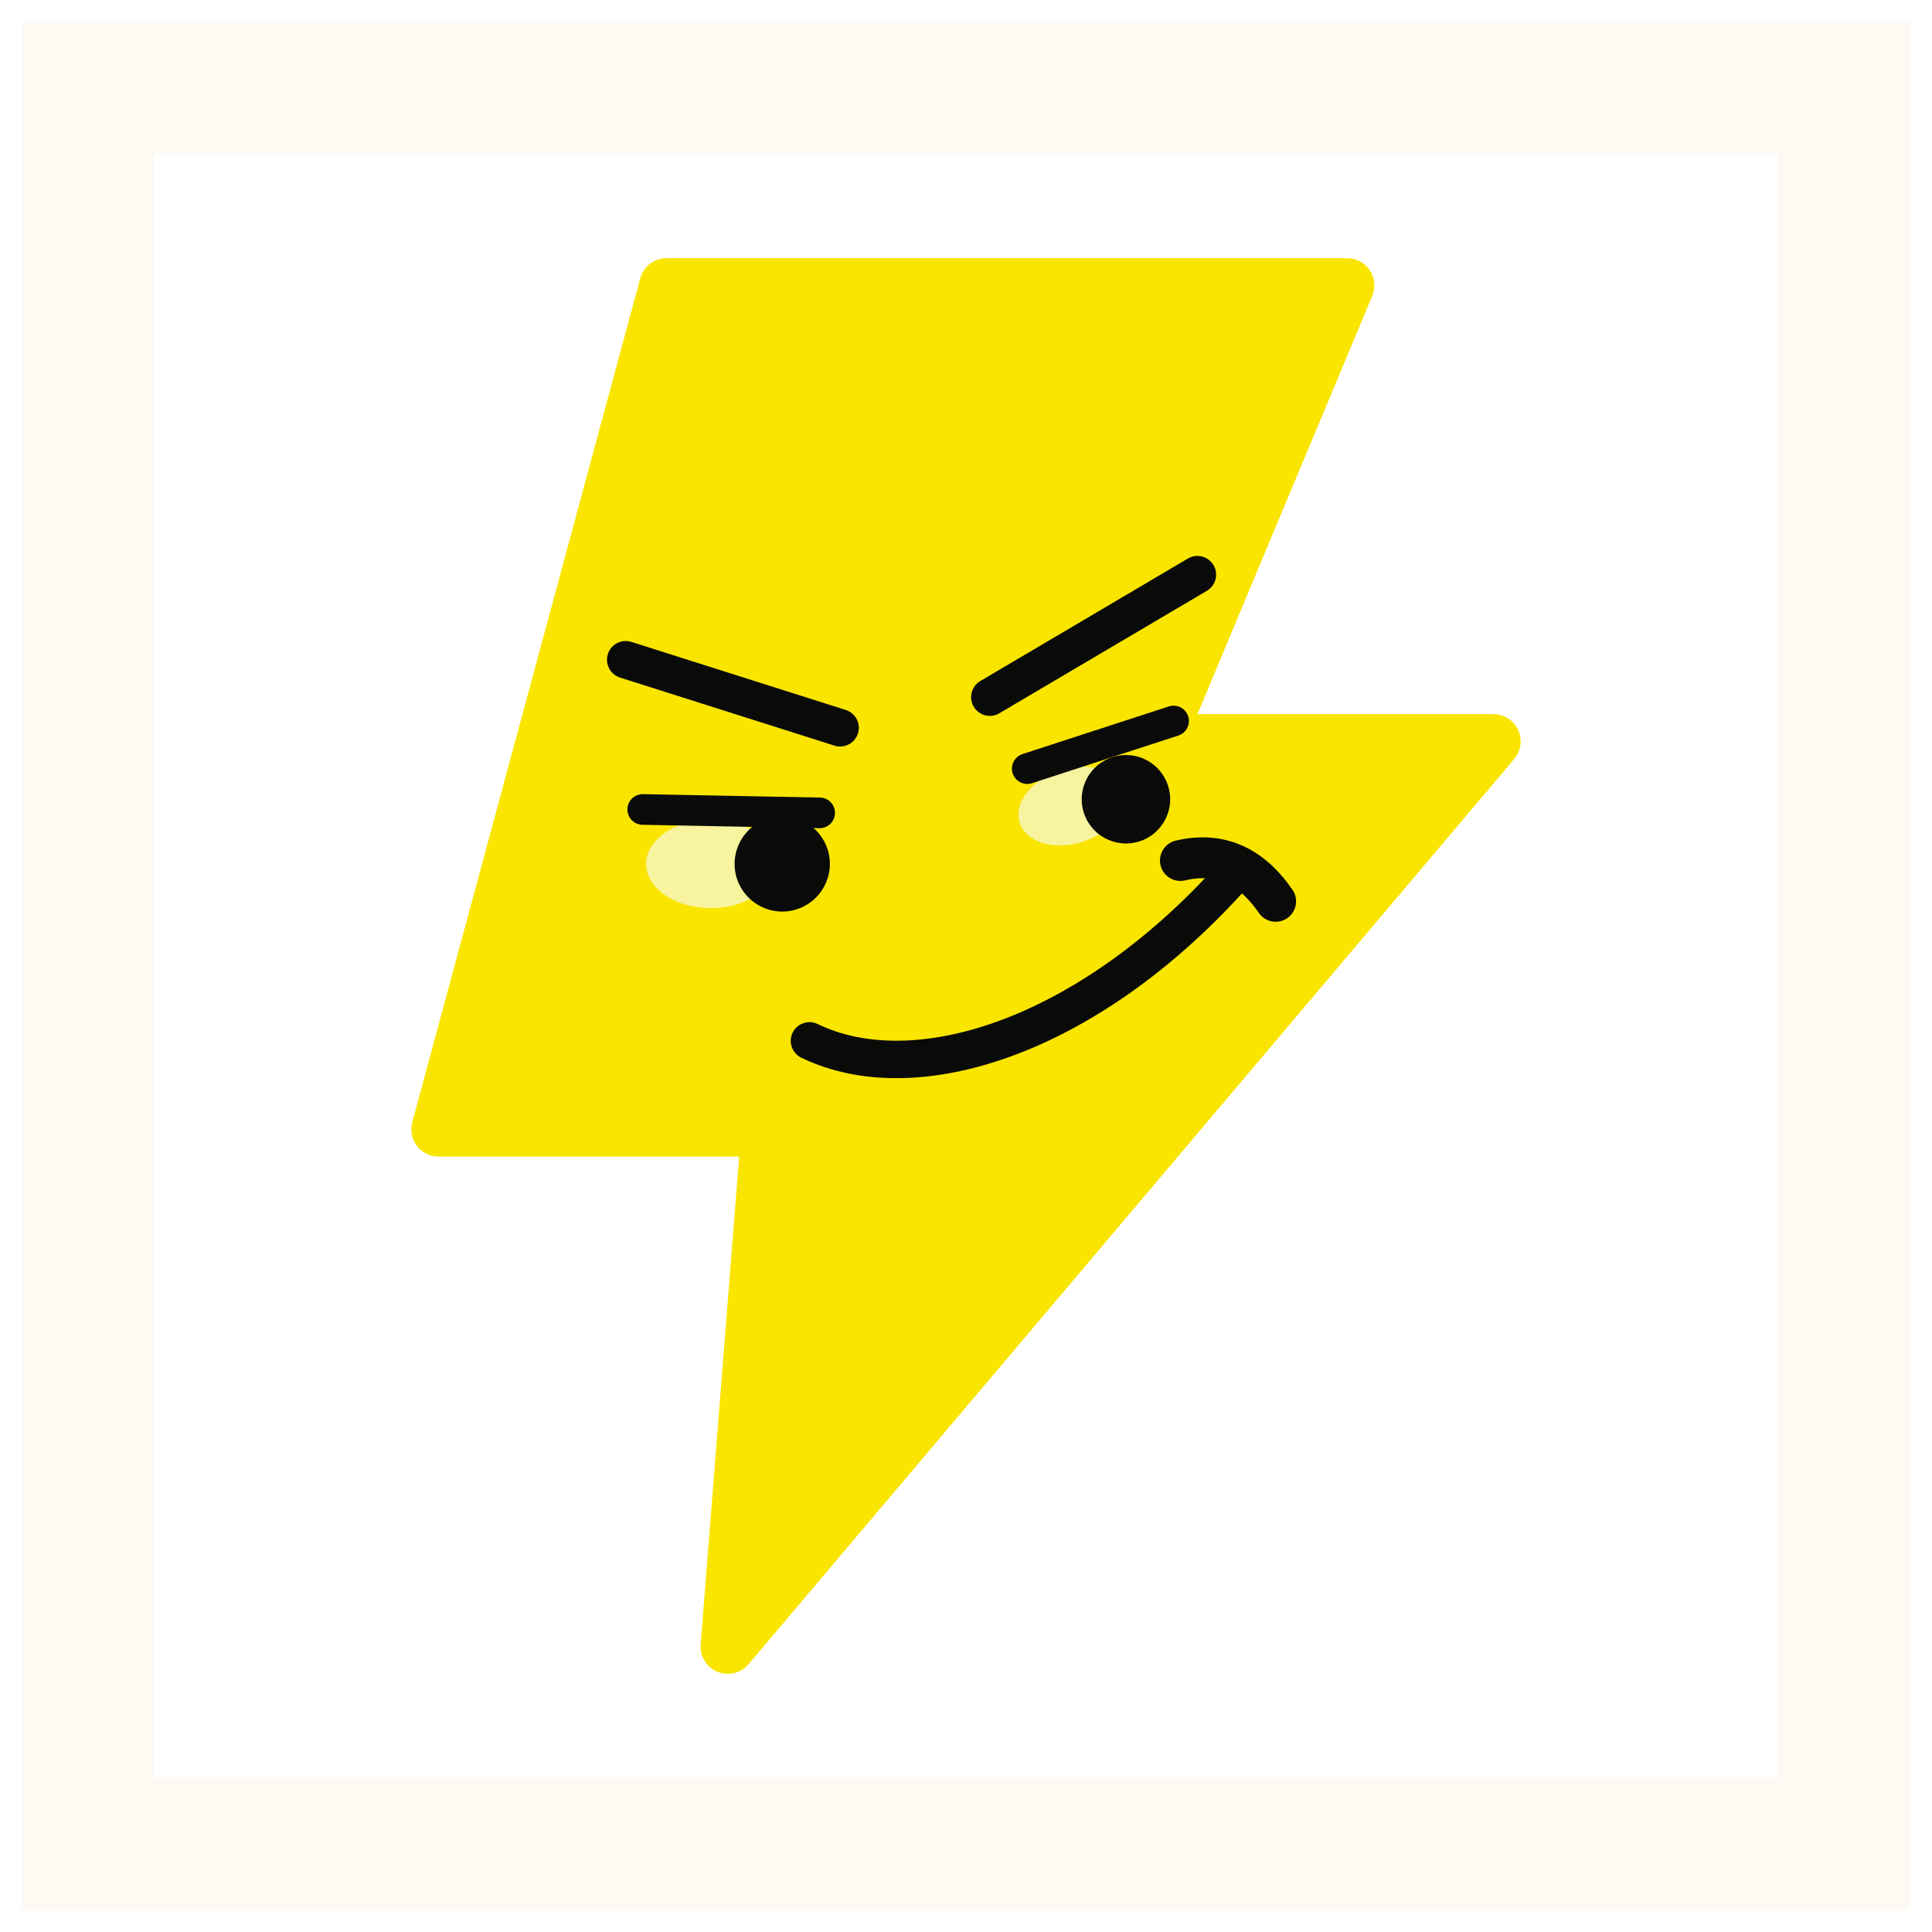
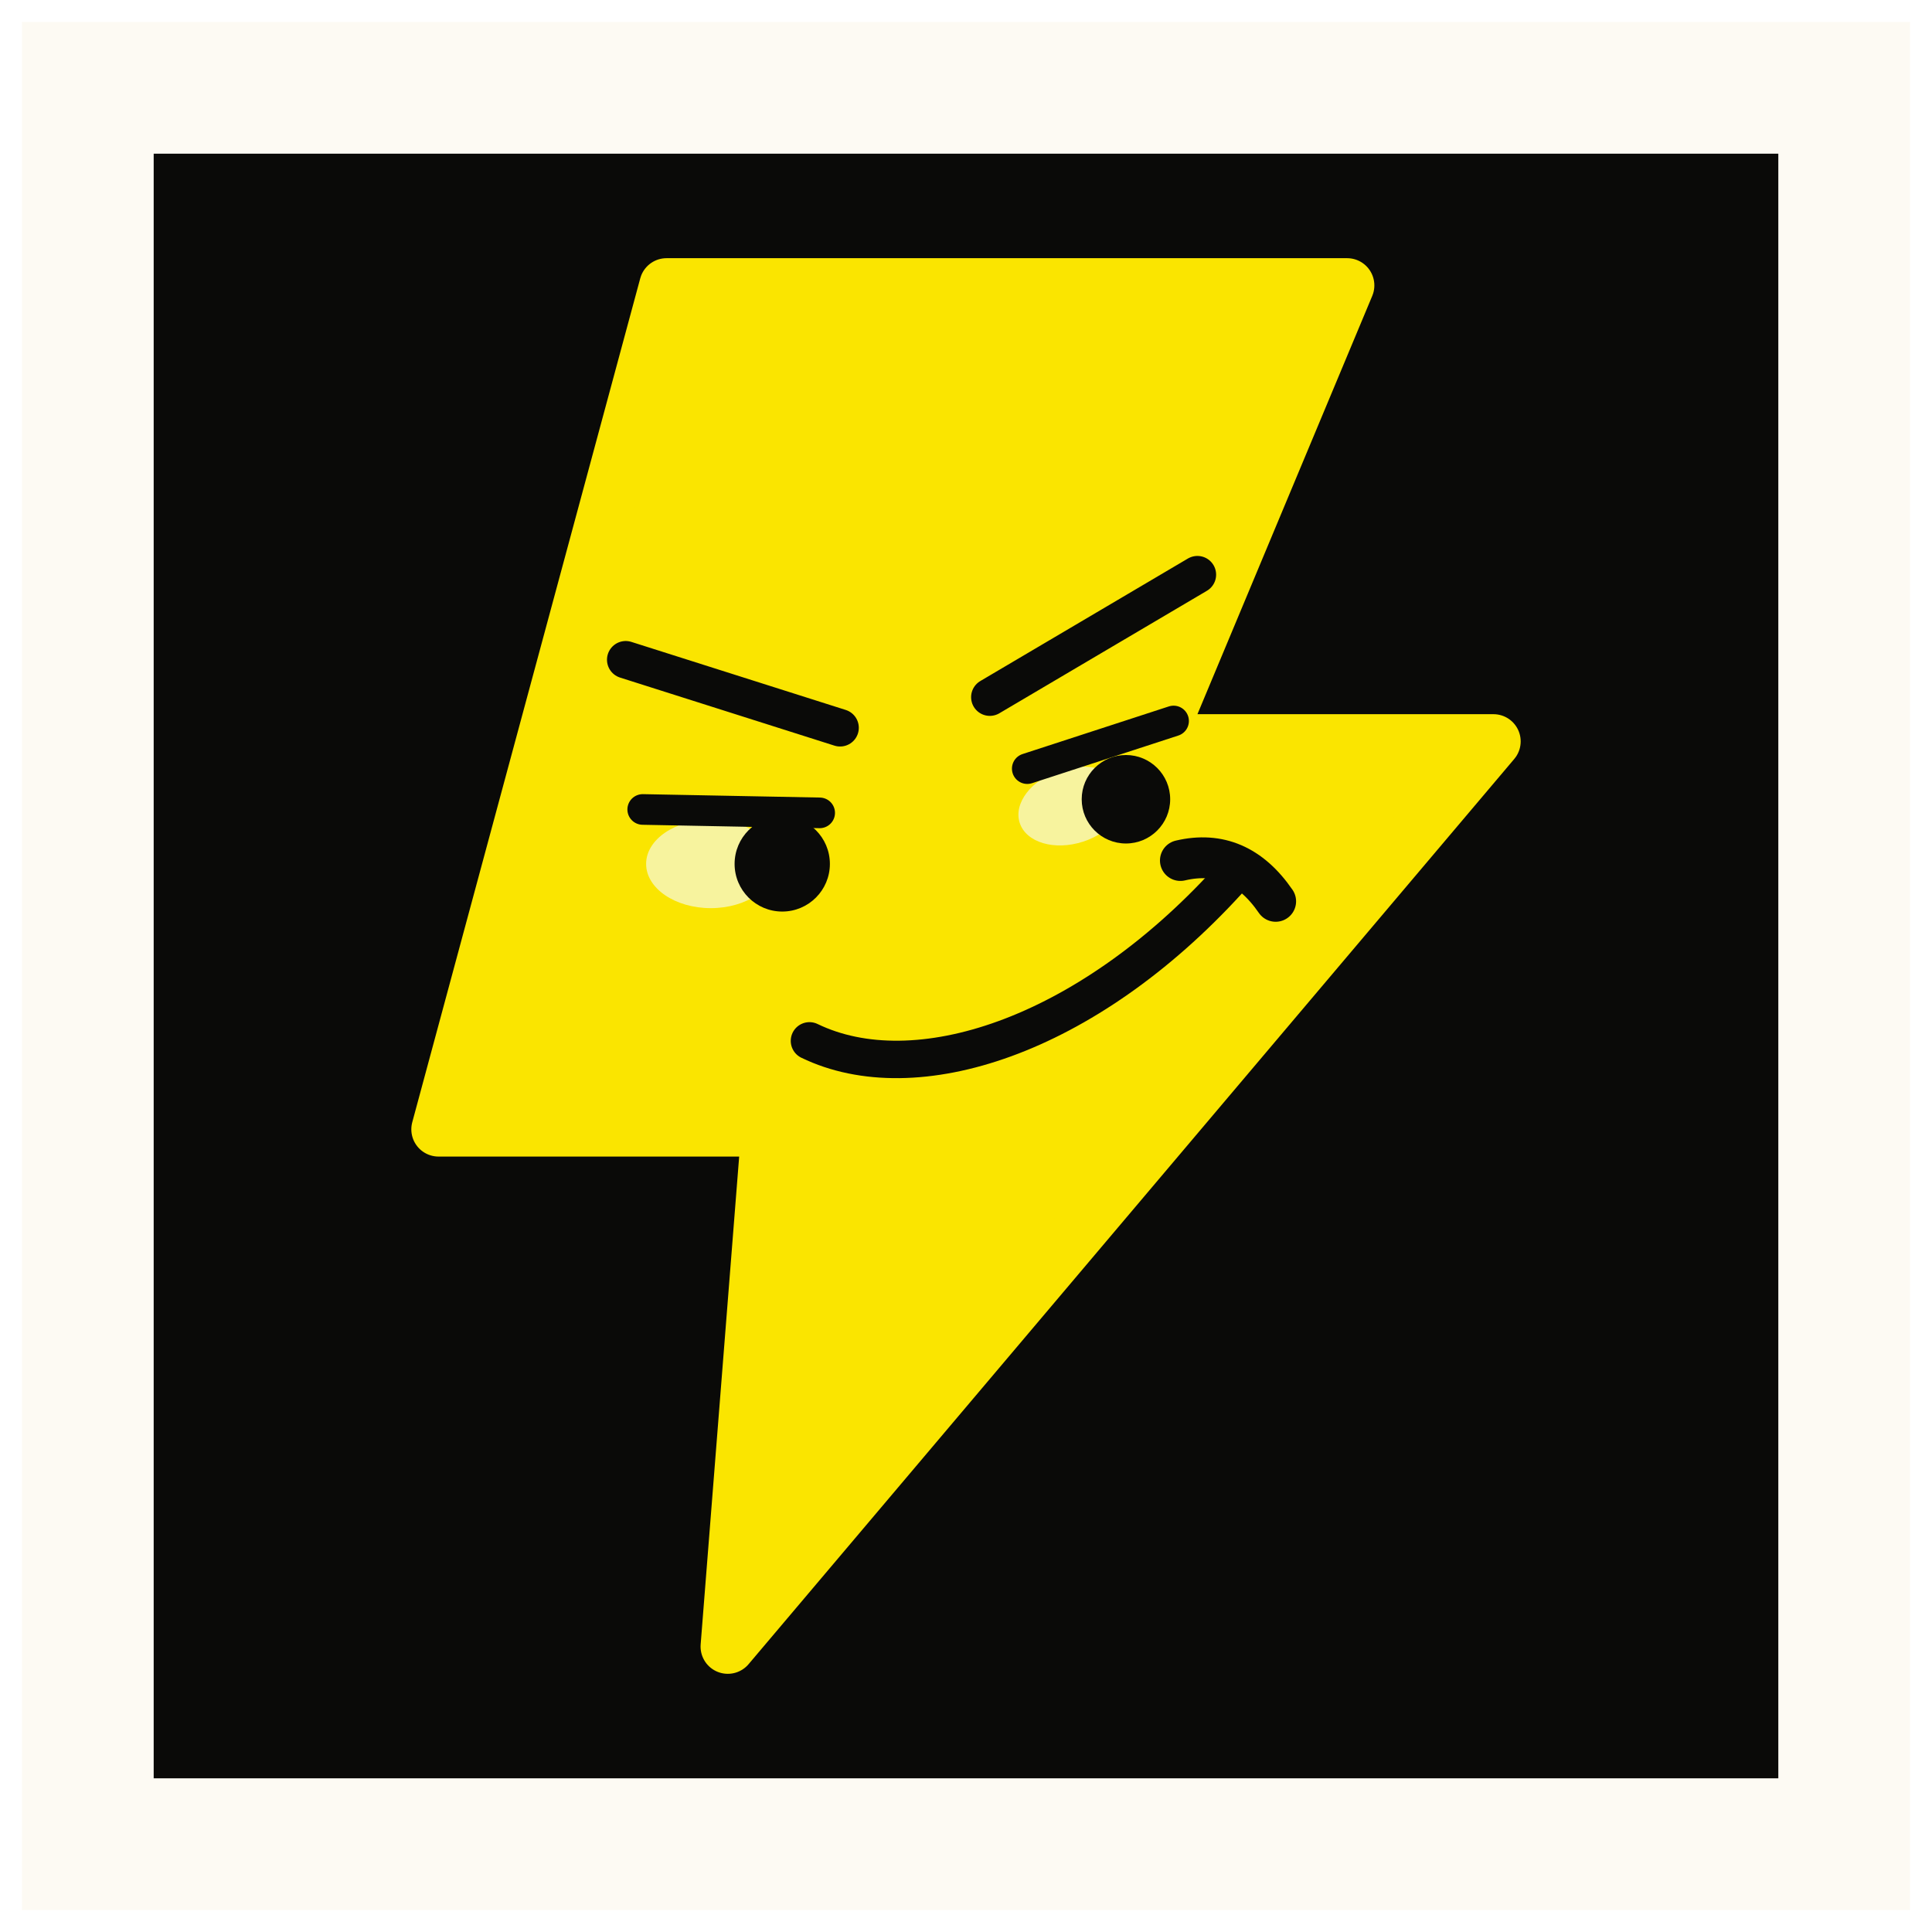
<svg xmlns="http://www.w3.org/2000/svg" viewBox="80 80 352 352" role="img" aria-label="Boost Me Bitch">
-   <rect x="96" y="96" width="320" height="320" fill="none" stroke="#fdfaf3" stroke-width="24" />
+   <rect x="96" y="96" width="320" height="320" fill="#0a0a08" stroke="#fdfaf3" stroke-width="24" />
  <g transform="translate(256 256) scale(0.62) translate(-265 -259)">
    <path d="M177 59L377 59L321 193L420 193L195 459L207 307L110 307Z" fill="#fae500" stroke="#fae500" stroke-width="16" stroke-linejoin="round" />
  </g>
  <g transform="translate(256 256) scale(0.62) translate(-265 -259)">
    <ellipse cx="190" cy="229" rx="19" ry="13" fill="#f7f39e" />
    <ellipse cx="296" cy="212" rx="16" ry="11" transform="rotate(-18 296 212)" fill="#f7f39e" />
    <circle cx="211" cy="229" r="14" fill="#0a0a08" />
    <circle cx="312" cy="210" r="13" fill="#0a0a08" />
    <path d="M170 213L222 214M283 201L326 187" stroke="#0a0a08" stroke-width="9" stroke-linecap="round" />
    <path d="M165 169L228 189M272 180L333 144" stroke="#0a0a08" stroke-width="11" stroke-linecap="round" />
    <path d="M219 281C250 296 300 280 342 234" fill="none" stroke="#0a0a08" stroke-width="11" stroke-linecap="round" />
    <path d="M328 228Q345 224 356 240" fill="none" stroke="#0a0a08" stroke-width="12" stroke-linecap="round" />
  </g>
</svg>
